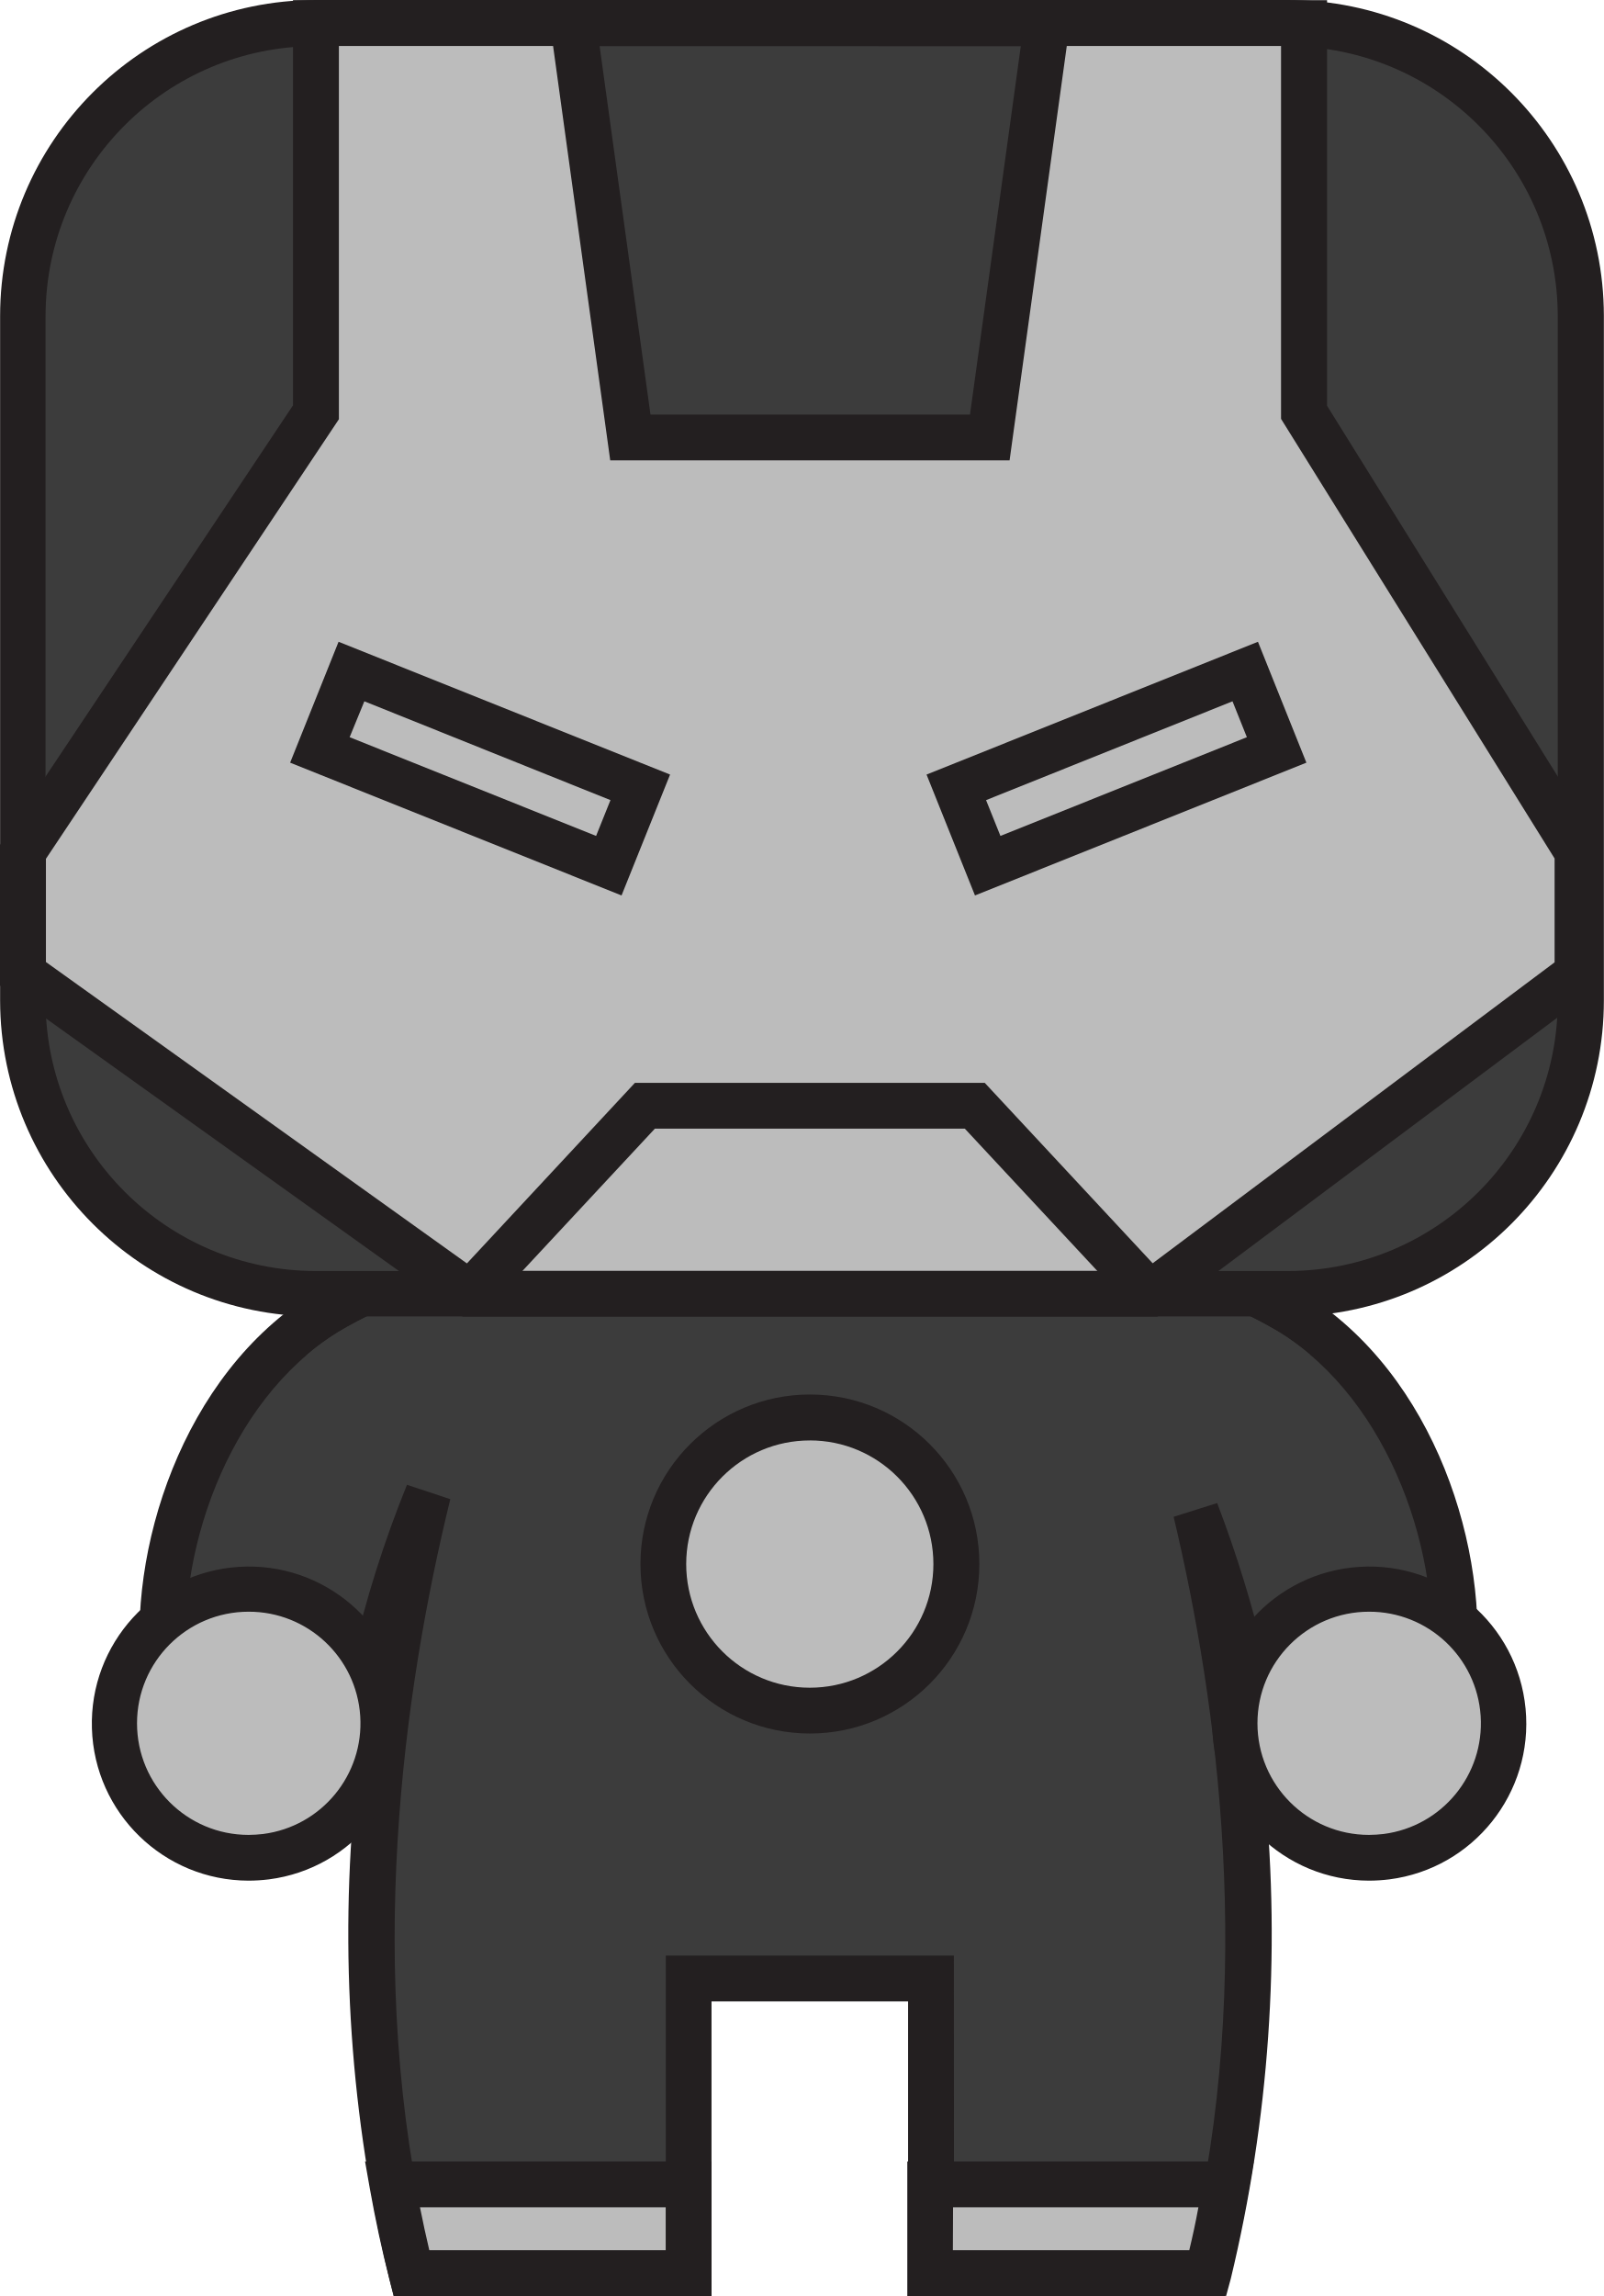
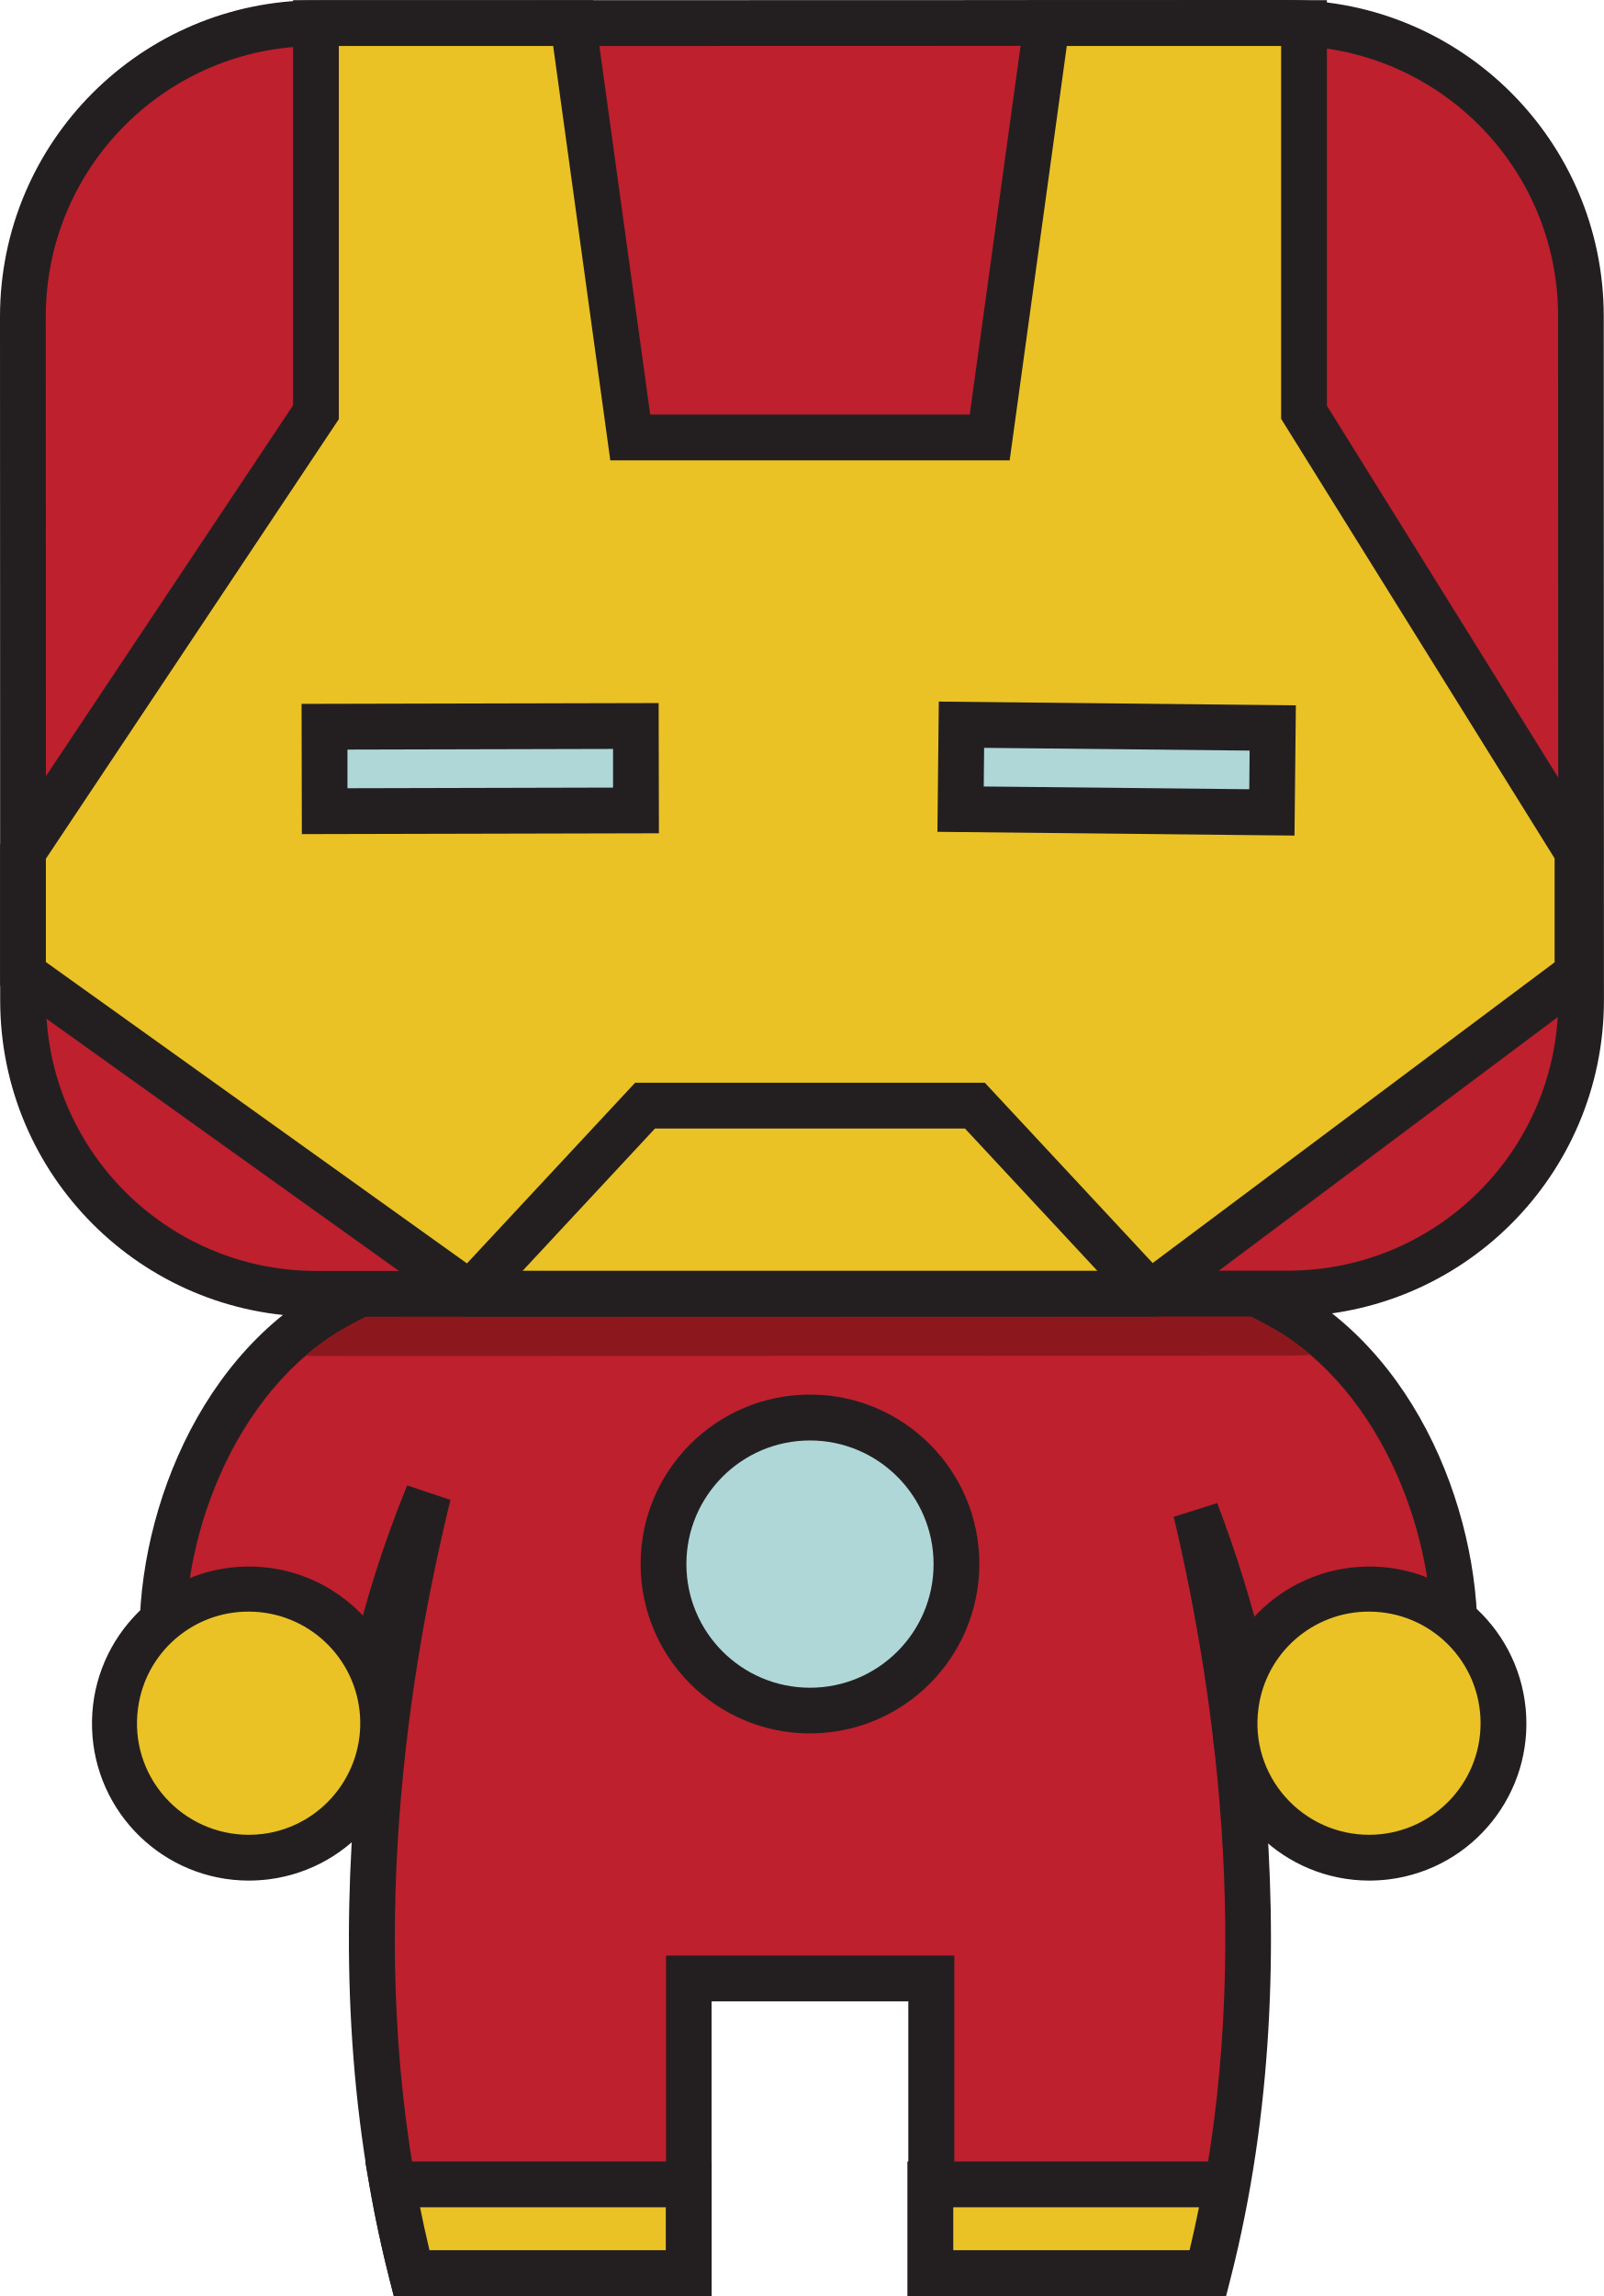
- <svg xmlns="http://www.w3.org/2000/svg" width="47.325" height="67.73" viewBox="0 0 47.325 67.73">
-   <g id="Gruppe_30" data-name="Gruppe 30" transform="translate(0 0)">
-     <path id="Pfad_184" data-name="Pfad 184" d="M814.228,320.565a13.256,13.256,0,0,0-5.133-1.769c-.624-1.664-1.081-2.615-1.081-2.615h-16s-.443.946-1.064,2.6a13.333,13.333,0,0,0-5.222,1.783c-5.454,3.363-6.3,13.132-2.41,14.369s3.012-3.334,5.435-9.01c-1.529,6.24-2.6,14.7-.486,22.963h8.177V340.2H803.6v8.688h8.18c2.056-8.05,1.1-16.277-.367-22.463,2.161,5.438,1.48,9.7,5.227,8.5C820.528,333.691,819.685,323.928,814.228,320.565Z" transform="translate(-776.125 -281.838)" fill="#3c3c3c" />
-     <path id="Pfad_185" data-name="Pfad 185" d="M810.484,347.721H801.1v-8.688H795.3v8.688h-9.377l-.13-.508a43.309,43.309,0,0,1-.994-14.5,2.388,2.388,0,0,1-2.177,1.251,4.4,4.4,0,0,1-1.329-.232c-1.507-.481-2.529-2.029-2.8-4.247-.454-3.7,1.167-8.937,5.063-11.346a13.778,13.778,0,0,1,5.084-1.818c.54-1.432.929-2.245.946-2.283l.181-.386h16.876l.181.386c.019.038.4.856.951,2.3a13.744,13.744,0,0,1,4.99,1.8c3.9,2.4,5.519,7.634,5.065,11.346-.27,2.218-1.294,3.766-2.8,4.247a4.37,4.37,0,0,1-1.326.232h0a2.345,2.345,0,0,1-2.077-1.1,43.327,43.327,0,0,1-1.005,14.35Zm-8.029-1.351h6.975c1.915-8.013.81-16.16-.495-21.634l1.286-.405a36.449,36.449,0,0,1,1.418,4.606c.681,2.666,1.035,3.674,2.056,3.674h0a3.107,3.107,0,0,0,.919-.17c.983-.311,1.667-1.451,1.872-3.123.408-3.334-1.137-7.994-4.433-10.025a12.664,12.664,0,0,0-4.863-1.678l-.4-.057-.141-.373c-.378-1.01-.692-1.759-.875-2.177H790.649c-.181.416-.495,1.159-.87,2.161l-.14.378-.4.054a12.7,12.7,0,0,0-4.957,1.688c-3.3,2.031-4.841,6.692-4.433,10.025.205,1.672.889,2.812,1.872,3.123,1.77.565,2.121-.167,2.972-3.512a33.8,33.8,0,0,1,1.621-5.133l1.278.424c-1.372,5.6-2.572,13.943-.616,22.133h6.975v-8.669h8.5Z" transform="translate(-774.305 -279.992)" fill="#231f20" />
-     <ellipse id="Ellipse_38" data-name="Ellipse 38" cx="4.322" cy="4.322" rx="4.322" ry="4.322" transform="translate(19.576 41.817)" fill="#bcbcbc" />
-     <path id="Pfad_186" data-name="Pfad 186" d="M838.151,351.346a5,5,0,1,1,5-5A5,5,0,0,1,838.151,351.346Zm0-8.645a3.647,3.647,0,1,0,3.644,3.647A3.647,3.647,0,0,0,838.151,342.7Z" transform="translate(-814.253 -300.209)" fill="#231f20" />
-     <ellipse id="Ellipse_39" data-name="Ellipse 39" cx="3.955" cy="3.977" rx="3.955" ry="3.977" transform="translate(1.727 50.823) rotate(-44.99)" fill="#bcbcbc" />
-     <path id="Pfad_187" data-name="Pfad 187" d="M777.857,369.386h0a4.633,4.633,0,1,1,.6-.038A5.006,5.006,0,0,1,777.857,369.386Zm0-7.934a3.292,3.292,0,1,0,0,6.584h0a3.815,3.815,0,0,0,.43-.027,3.292,3.292,0,0,0-.43-6.557Z" transform="translate(-770.522 -313.908)" fill="#231f20" />
-     <ellipse id="Ellipse_40" data-name="Ellipse 40" cx="3.955" cy="3.977" rx="3.955" ry="3.977" transform="matrix(0.707, -0.707, 0.707, 0.707, 34.783, 50.805)" fill="#bcbcbc" />
-     <path id="Pfad_188" data-name="Pfad 188" d="M900.237,369.386h0a4.633,4.633,0,1,1,.6-.038A5.012,5.012,0,0,1,900.237,369.386Zm0-7.934a3.292,3.292,0,1,0,0,6.584h0a3.872,3.872,0,0,0,.43-.027,3.292,3.292,0,0,0-.43-6.557Z" transform="translate(-859.841 -313.908)" fill="#231f20" />
-     <path id="Pfad_189" data-name="Pfad 189" d="M806.615,430.2h8.178V427.58H806.05C806.207,428.453,806.39,429.328,806.615,430.2Z" transform="translate(-794.474 -363.144)" fill="#bcbcbc" />
-     <path id="Pfad_190" data-name="Pfad 190" d="M813.293,429.049h-9.377l-.13-.508c-.219-.848-.411-1.748-.575-2.666l-.14-.794h10.222Zm-8.326-1.351h6.975v-1.267h-7.251C804.777,426.863,804.869,427.284,804.967,427.7Z" transform="translate(-792.299 -361.319)" fill="#231f20" />
-     <path id="Pfad_191" data-name="Pfad 191" d="M872.98,430.2H864.8V427.58h8.742C873.388,428.453,873.2,429.328,872.98,430.2Z" transform="translate(-837.352 -363.144)" fill="#bcbcbc" />
-     <path id="Pfad_192" data-name="Pfad 192" d="M871.674,429.049H862.3V425.08h10.222l-.14.794c-.162.916-.354,1.813-.573,2.666Zm-8.029-1.351h6.975c.1-.413.192-.837.27-1.267h-7.24Z" transform="translate(-835.528 -361.319)" fill="#231f20" />
-     <path id="Pfad_193" data-name="Pfad 193" d="M826.26,323.622a7.385,7.385,0,0,0-.913-.667,12.664,12.664,0,0,0-4.863-1.678l-.4-.057-.141-.373c-.378-1.01-.691-1.759-.875-2.177H803.943c-.181.416-.494,1.159-.87,2.161l-.141.378-.4.054a12.7,12.7,0,0,0-4.957,1.688,7.455,7.455,0,0,0-.946.694h29C825.828,323.649,826.044,323.641,826.26,323.622Z" transform="translate(-787.599 -283.656)" fill="#3c3c3c" />
-     <path id="Pfad_194" data-name="Pfad 194" d="M803.007,191.57H774.325a8.645,8.645,0,0,0-8.645,8.645v20.194a8.645,8.645,0,0,0,8.645,8.645h28.685a8.645,8.645,0,0,0,8.645-8.645V200.218A8.645,8.645,0,0,0,803.007,191.57Z" transform="translate(-765.01 -190.892)" fill="#3c3c3c" />
-     <path id="Pfad_195" data-name="Pfad 195" d="M801.218,227.894H772.533a9.334,9.334,0,0,1-9.323-9.318V198.383a9.328,9.328,0,0,1,9.315-9.323h28.685a9.328,9.328,0,0,1,9.323,9.315v20.194a9.326,9.326,0,0,1-9.315,9.326Zm-28.7-37.473a7.975,7.975,0,0,0-7.967,7.972v20.194a7.98,7.98,0,0,0,7.972,7.967h28.682a7.975,7.975,0,0,0,7.967-7.969V198.391a7.975,7.975,0,0,0-7.972-7.967Z" transform="translate(-763.207 -189.06)" fill="#231f20" />
-     <path id="Pfad_196" data-name="Pfad 196" d="M803.5,203.061V191.58h-7.586L794.223,203.8h-10.6l-1.688-12.224h-7.586v11.481L765.7,216.029v3.6l13.191,9.436h20.061l12.616-9.436v-3.6Z" transform="translate(-765.024 -190.899)" fill="#bcbcbc" />
-     <path id="Pfad_197" data-name="Pfad 197" d="M797.352,227.914h-20.5L763.2,218.148V214l8.645-12.967V189.08h8.861l1.688,12.224h9.428l1.686-12.224h8.85v11.965l8.072,12.967v4.128Zm-20.069-1.351h19.632l12.157-9.1V214.4L801,201.431v-11h-6.322l-1.688,12.224H781.206l-1.686-12.224H773.2v11.011l-8.645,12.967v3.045Z" transform="translate(-763.2 -189.075)" fill="#231f20" />
-     <path id="Pfad_198" data-name="Pfad 198" d="M832.761,313.981l-4.965-5.33h-9.145l-4.963,5.33-.989-.919,5.363-5.762h10.322l5.365,5.762Z" transform="translate(-799.327 -275.357)" fill="#231f20" />
-     <rect id="Rechteck_53" data-name="Rechteck 53" width="9.185" height="2.491" transform="translate(10.355 19.826) rotate(21.84)" fill="#bcbcbc" />
-     <path id="Pfad_199" data-name="Pfad 199" d="M804.669,266.623l-9.779-3.917,1.429-3.566,9.782,3.917Zm-8.023-4.668,7.272,2.912.424-1.056-7.262-2.915Z" transform="translate(-786.329 -240.208)" fill="#231f20" />
-     <rect id="Rechteck_54" data-name="Rechteck 54" width="9.185" height="2.491" transform="translate(37.671 22.142) rotate(158.16)" fill="#bcbcbc" />
-     <path id="Pfad_200" data-name="Pfad 200" d="M865.829,266.623l-1.429-3.566,9.779-3.917,1.429,3.566Zm.327-2.812.424,1.056,7.272-2.912-.424-1.059Z" transform="translate(-837.06 -240.208)" fill="#231f20" />
+ <svg xmlns="http://www.w3.org/2000/svg" id="Ebene_1-2" width="175.19" height="250.71" viewBox="0 0 175.19 250.71">
+   <g id="Gruppe_155" data-name="Gruppe 155">
+     <g id="Gruppe_145" data-name="Gruppe 145">
+       <path id="Pfad_254" data-name="Pfad 254" d="M141.06,143.35a49.182,49.182,0,0,0-18.98-6.55c-2.31-6.16-3.96-9.68-3.96-9.68H58.83s-1.64,3.51-3.94,9.64a49.249,49.249,0,0,0-19.32,6.6c-20.2,12.45-23.32,48.6-8.92,53.18,14.3,4.55,11.15-12.34,20.12-33.35-5.66,23.1-9.62,54.4-1.8,85.03H75.24V216.05h26.49v32.17H132c7.61-29.81,4.06-60.25-1.35-83.16,8.03,20.13,5.47,35.9,19.34,31.48,14.39-4.58,11.27-40.73-8.92-53.18Z" fill="#be202e" />
+       <path id="Pfad_255" data-name="Pfad 255" d="M133.93,250.71H99.21V218.54H77.72v32.17H43.01l-.48-1.88c-4.7-18.41-5.15-37.05-3.67-53.69a8.83,8.83,0,0,1-8.06,4.64,16.294,16.294,0,0,1-4.92-.86c-5.58-1.78-9.37-7.51-10.37-15.72-1.68-13.71,4.31-33.08,18.74-41.98a51.214,51.214,0,0,1,18.82-6.73c2.03-5.3,3.44-8.31,3.5-8.44l.67-1.44H119.7l.67,1.44c.06.14,1.48,3.16,3.52,8.5a50.867,50.867,0,0,1,18.47,6.67c14.43,8.89,20.43,28.26,18.74,41.98-1.01,8.21-4.79,13.94-10.37,15.72a16.294,16.294,0,0,1-4.92.86h0a8.7,8.7,0,0,1-7.69-4.07c1.41,16.42.94,34.88-3.72,53.12l-.48,1.88Zm-29.72-5h25.82c7.09-29.67,2.96-59.83-1.83-80.08l4.75-1.5a135.255,135.255,0,0,1,5.26,17.05c2.52,9.87,3.83,13.6,7.61,13.6h0a11.44,11.44,0,0,0,3.4-.63c3.64-1.16,6.17-5.37,6.93-11.56,1.51-12.34-4.21-29.59-16.4-37.11a46.928,46.928,0,0,0-18.03-6.21l-1.47-.21-.52-1.39c-1.4-3.74-2.56-6.51-3.24-8.06H60.45c-.67,1.55-1.83,4.3-3.22,8.02l-.52,1.4-1.48.2a46.967,46.967,0,0,0-18.35,6.25c-12.2,7.52-17.92,24.77-16.4,37.11.76,6.19,3.28,10.4,6.93,11.56,6.55,2.08,7.86-.63,11.01-12.97a125.472,125.472,0,0,1,6.05-18.98l4.73,1.58c-5.08,20.74-9.52,51.6-2.27,81.93H72.75V213.54h31.49v32.17Z" fill="#231f20" />
+     </g>
+     <g id="Gruppe_146" data-name="Gruppe 146">
+       <circle id="Ellipse_54" data-name="Ellipse 54" cx="16" cy="16" r="16" transform="translate(72.47 154.78)" fill="#afd7d7" />
+       <path id="Pfad_256" data-name="Pfad 256" d="M88.47,189.28a18.5,18.5,0,1,1,18.5-18.5A18.522,18.522,0,0,1,88.47,189.28Zm0-31.99a13.5,13.5,0,1,0,13.5,13.5A13.514,13.514,0,0,0,88.47,157.29Z" fill="#231f20" />
+     </g>
+     <g id="Gruppe_147" data-name="Gruppe 147">
+       <path id="Pfad_257" data-name="Pfad 257" d="M12.6,186.26A14.689,14.689,0,1,0,25.26,173.6,14.691,14.691,0,0,0,12.6,186.26Z" fill="#eac226" />
+       <path id="Pfad_258" data-name="Pfad 258" d="M27.16,205.35h0a17.147,17.147,0,1,1,2.22-.14,18.509,18.509,0,0,1-2.22.14Zm0-29.37a12.146,12.146,0,0,0-12.09,10.59,12.086,12.086,0,0,0,2.94,9.65,12.208,12.208,0,0,0,9.14,4.13h0a12.384,12.384,0,0,0,1.6-.1,12.187,12.187,0,0,0-1.59-24.27Z" fill="#231f20" />
+     </g>
+     <g id="Gruppe_148" data-name="Gruppe 148">
+       <ellipse id="Ellipse_55" data-name="Ellipse 55" cx="14.64" cy="14.72" rx="14.64" ry="14.72" transform="matrix(0.707, -0.707, 0.707, 0.707, 128.783, 188.093)" fill="#eac226" />
+       <path id="Pfad_259" data-name="Pfad 259" d="M149.54,205.35h0a17.147,17.147,0,1,1,2.22-.14,18.509,18.509,0,0,1-2.22.14Zm0-29.37a12.146,12.146,0,0,0-12.09,10.59,12.086,12.086,0,0,0,2.94,9.65,12.208,12.208,0,0,0,9.14,4.13h0a12.185,12.185,0,0,0,0-24.37Z" fill="#231f20" />
+     </g>
+     <g id="Gruppe_149" data-name="Gruppe 149">
+       <path id="Pfad_260" data-name="Pfad 260" d="M44.95,248.21H75.22v-9.69H42.87c.57,3.23,1.26,6.47,2.08,9.69Z" fill="#eac226" />
+       <path id="Pfad_261" data-name="Pfad 261" d="M77.72,250.71H43.01l-.48-1.88c-.8-3.15-1.52-6.47-2.12-9.87l-.52-2.94H77.73v14.69Zm-30.82-5H72.72v-4.69H45.88c.32,1.59.66,3.16,1.03,4.69Z" fill="#231f20" />
+     </g>
+     <g id="Gruppe_150" data-name="Gruppe 150">
+       <path id="Pfad_262" data-name="Pfad 262" d="M131.89,248.21H101.62v-9.69h32.36c-.57,3.23-1.26,6.47-2.08,9.69Z" fill="#eac226" />
+       <path id="Pfad_263" data-name="Pfad 263" d="M133.83,250.71H99.11V236.02h37.84l-.52,2.94c-.6,3.39-1.32,6.71-2.12,9.87Zm-29.72-5h25.82c.37-1.53.71-3.1,1.03-4.69H104.12v4.69Z" fill="#231f20" />
+     </g>
+     <path id="Pfad_264" data-name="Pfad 264" d="M143.13,147.94a28.117,28.117,0,0,0-3.38-2.47,46.928,46.928,0,0,0-18.03-6.21l-1.47-.21-.52-1.39c-1.4-3.74-2.56-6.51-3.24-8.06H60.45c-.67,1.55-1.83,4.3-3.22,8.02l-.52,1.4-1.48.2a46.967,46.967,0,0,0-18.35,6.25,27.357,27.357,0,0,0-3.5,2.57c.39.01.77.03,1.16.03l106.18-.03c.81,0,1.62-.04,2.42-.1Z" fill="#8c181d" />
+     <g id="Gruppe_151" data-name="Gruppe 151">
+       <path id="Pfad_265" data-name="Pfad 265" d="M140.66,2.5,34.48,2.53A32,32,0,0,0,2.49,34.54l.02,74.75a32,32,0,0,0,32.01,31.99l106.18-.03a32,32,0,0,0,31.99-32.01l-.02-74.75A32,32,0,0,0,140.66,2.5Z" fill="#be202e" />
+       <path id="Pfad_266" data-name="Pfad 266" d="M140.71,143.75l-106.18.03A34.537,34.537,0,0,1,.02,109.29L0,34.54A34.55,34.55,0,0,1,34.49.03L140.66,0a34.55,34.55,0,0,1,34.51,34.49l.02,74.75a34.55,34.55,0,0,1-34.49,34.51ZM34.49,5.03A29.529,29.529,0,0,0,5,34.54l.02,74.75a29.529,29.529,0,0,0,29.51,29.49l106.18-.03a29.529,29.529,0,0,0,29.49-29.51l-.02-74.75A29.522,29.522,0,0,0,140.67,5L34.49,5.03Z" fill="#231f20" />
+     </g>
+     <g id="Gruppe_152" data-name="Gruppe 152">
+       <path id="Pfad_267" data-name="Pfad 267" d="M142.43,45.01V2.52H114.34L108.1,47.77H68.84L62.6,2.52H34.51V45.01l-32,48v13.32l48.83,34.94H125.6l46.7-34.94V93.01Z" fill="#eac226" />
+       <path id="Pfad_268" data-name="Pfad 268" d="M126.43,143.76H50.54L.01,107.62V92.26l32-48V.02H64.78l6.24,45.25h34.9L112.16.02h32.77V44.3l29.87,48v15.28l-48.37,36.18Zm-74.29-5h72.63l45.03-33.68V93.73l-29.87-48V5.02H116.52l-6.24,45.25H66.66L60.42,5.02H37.01V45.77l-32,48v11.28l47.13,33.72Z" fill="#231f20" />
+     </g>
+     <path id="Pfad_269" data-name="Pfad 269" d="M123.77,142.97,105.4,123.23H71.54L53.17,142.97l-3.66-3.41,19.86-21.33h38.2l19.86,21.33Z" fill="#231f20" />
+     <g id="Gruppe_153" data-name="Gruppe 153">
+       <rect id="Rechteck_175" data-name="Rechteck 175" width="34" height="9.22" transform="translate(35.43 79.36) rotate(-0.13)" fill="#afd7d7" />
+       <path id="Pfad_270" data-name="Pfad 270" d="M71.97,90.99l-39,.09-.03-14.22,39-.09ZM37.96,86.07l29-.07V81.78l-29.01.07v4.22Z" fill="#231f20" />
+     </g>
+     <g id="Gruppe_154" data-name="Gruppe 154">
+       <rect id="Rechteck_176" data-name="Rechteck 176" width="34" height="9.22" transform="matrix(-1, -0.01, 0.01, -1, 138.916, 88.715)" fill="#afd7d7" />
+       <path id="Pfad_271" data-name="Pfad 271" d="M102.39,90.83l.15-14.22,39,.41-.15,14.22-39-.41Zm5.1-9.17-.04,4.22,29,.3.04-4.22-29-.3Z" fill="#231f20" />
+     </g>
  </g>
</svg>
